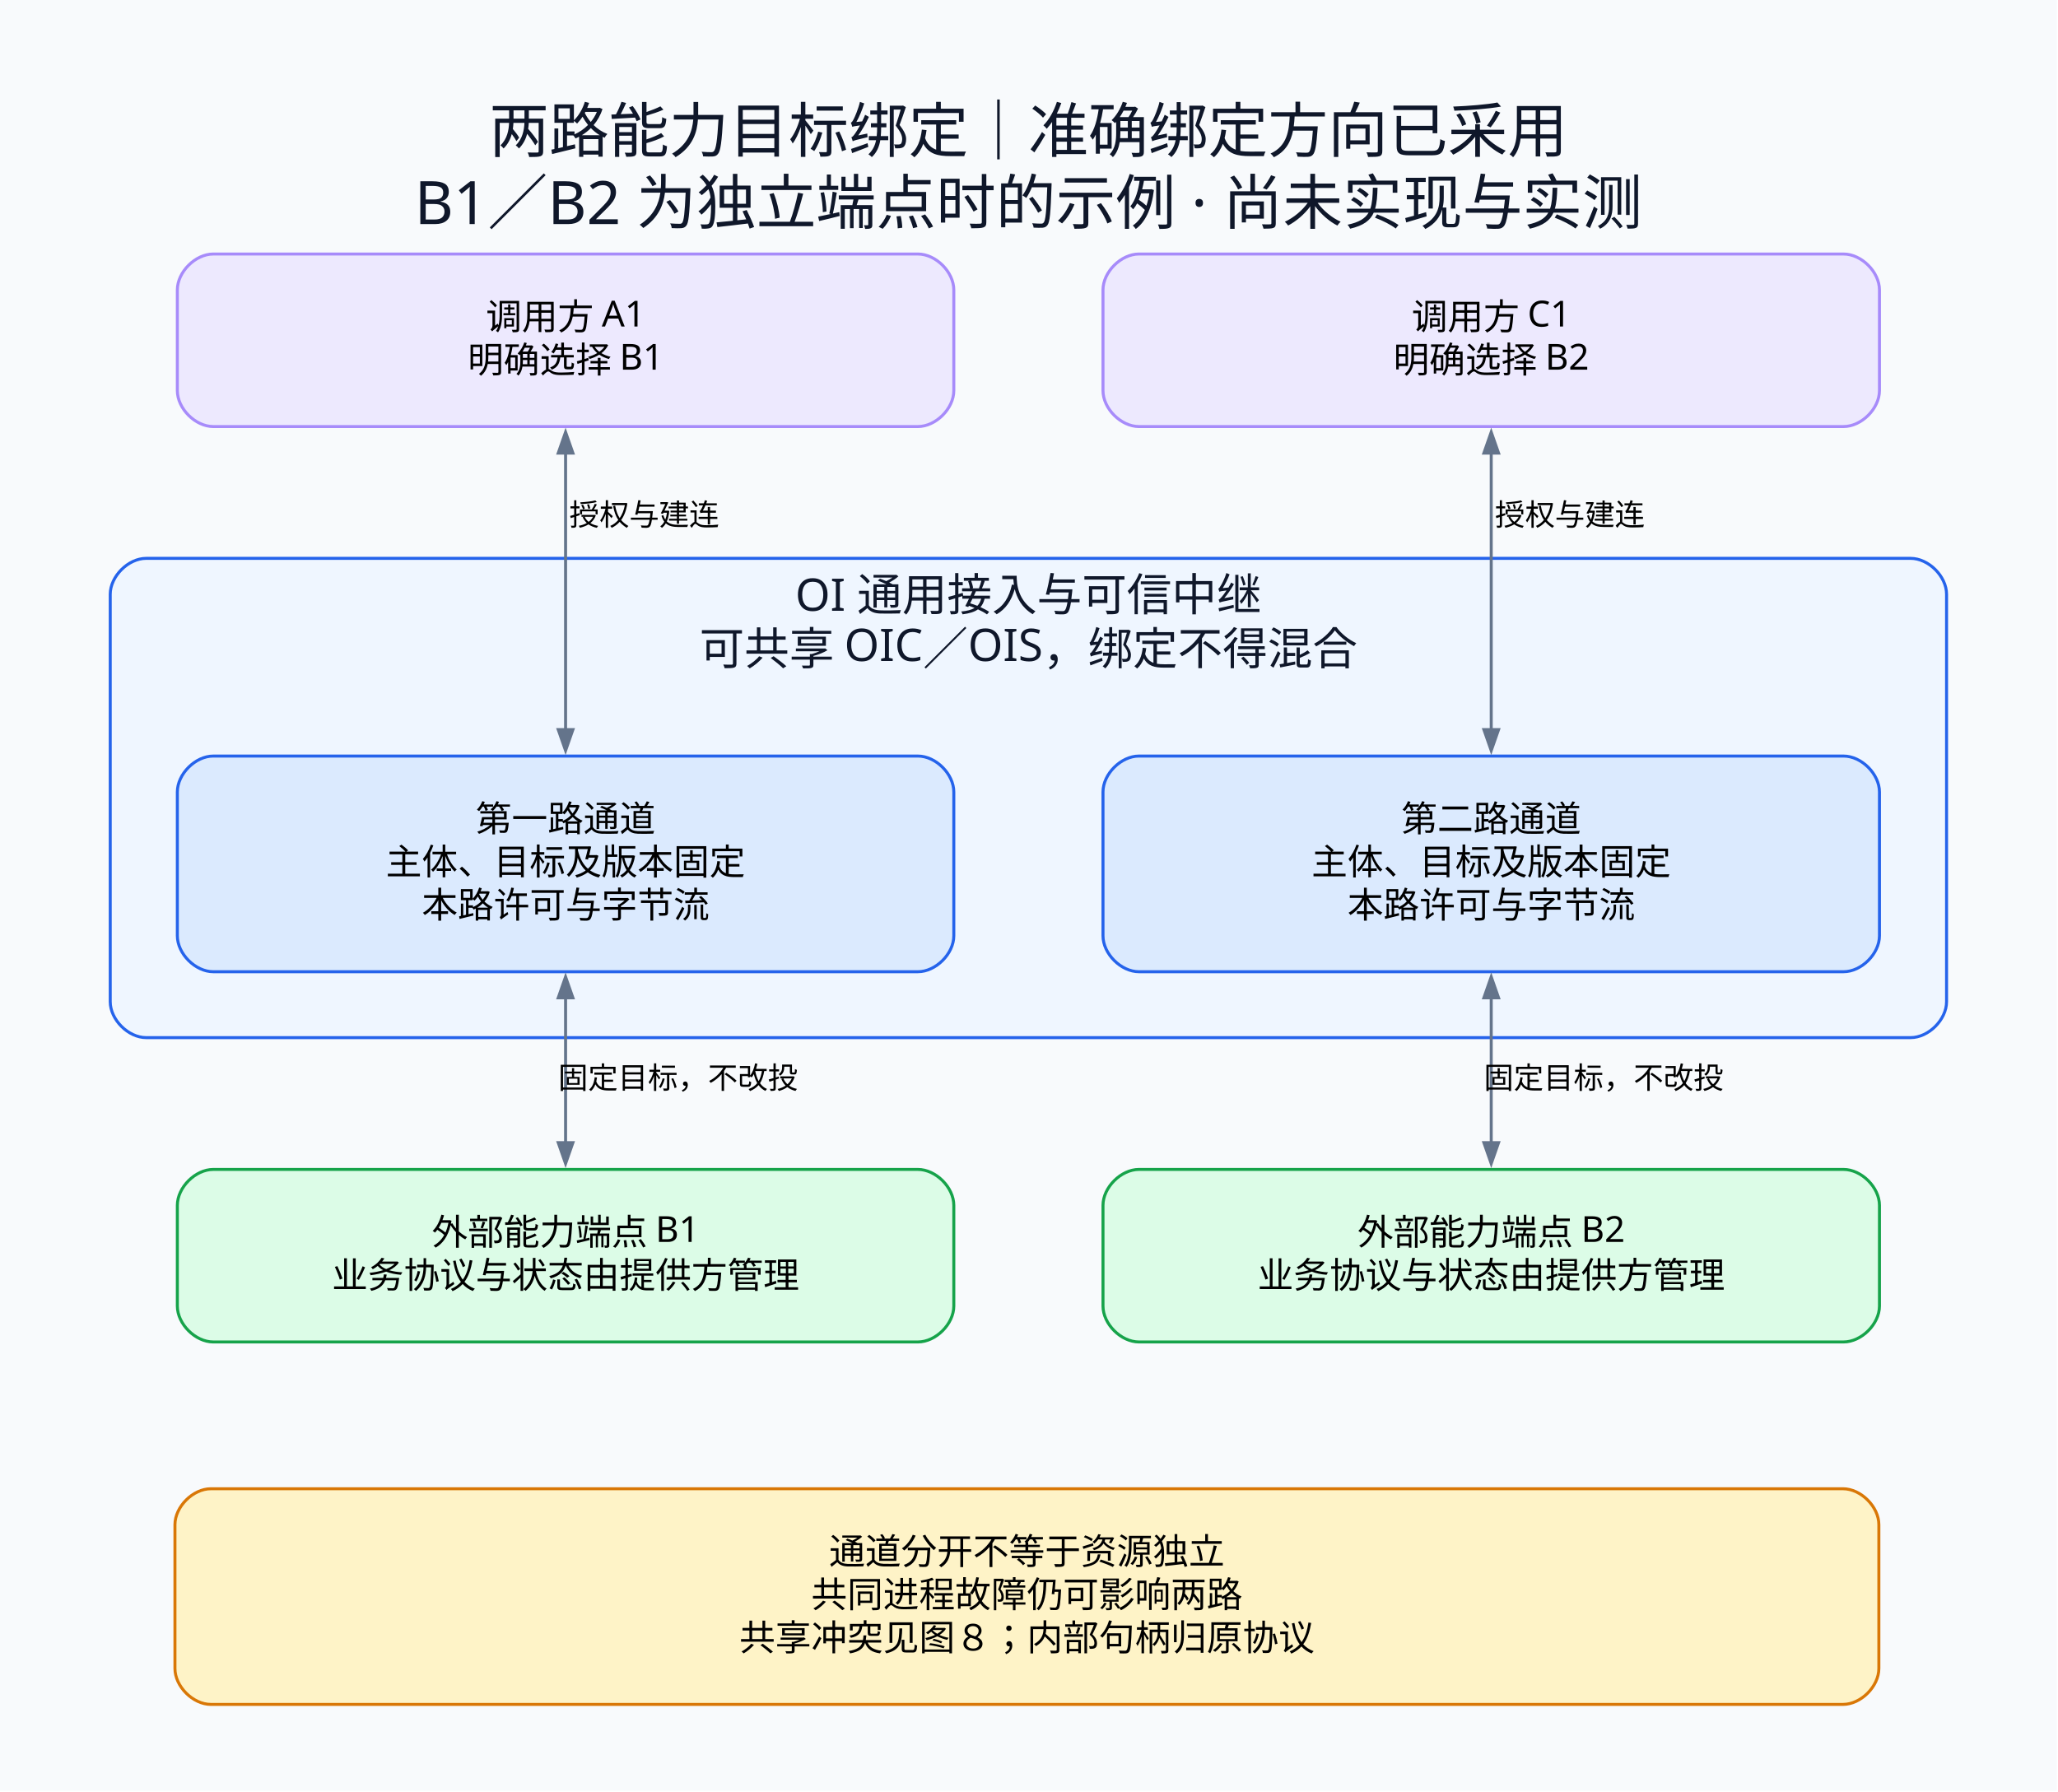
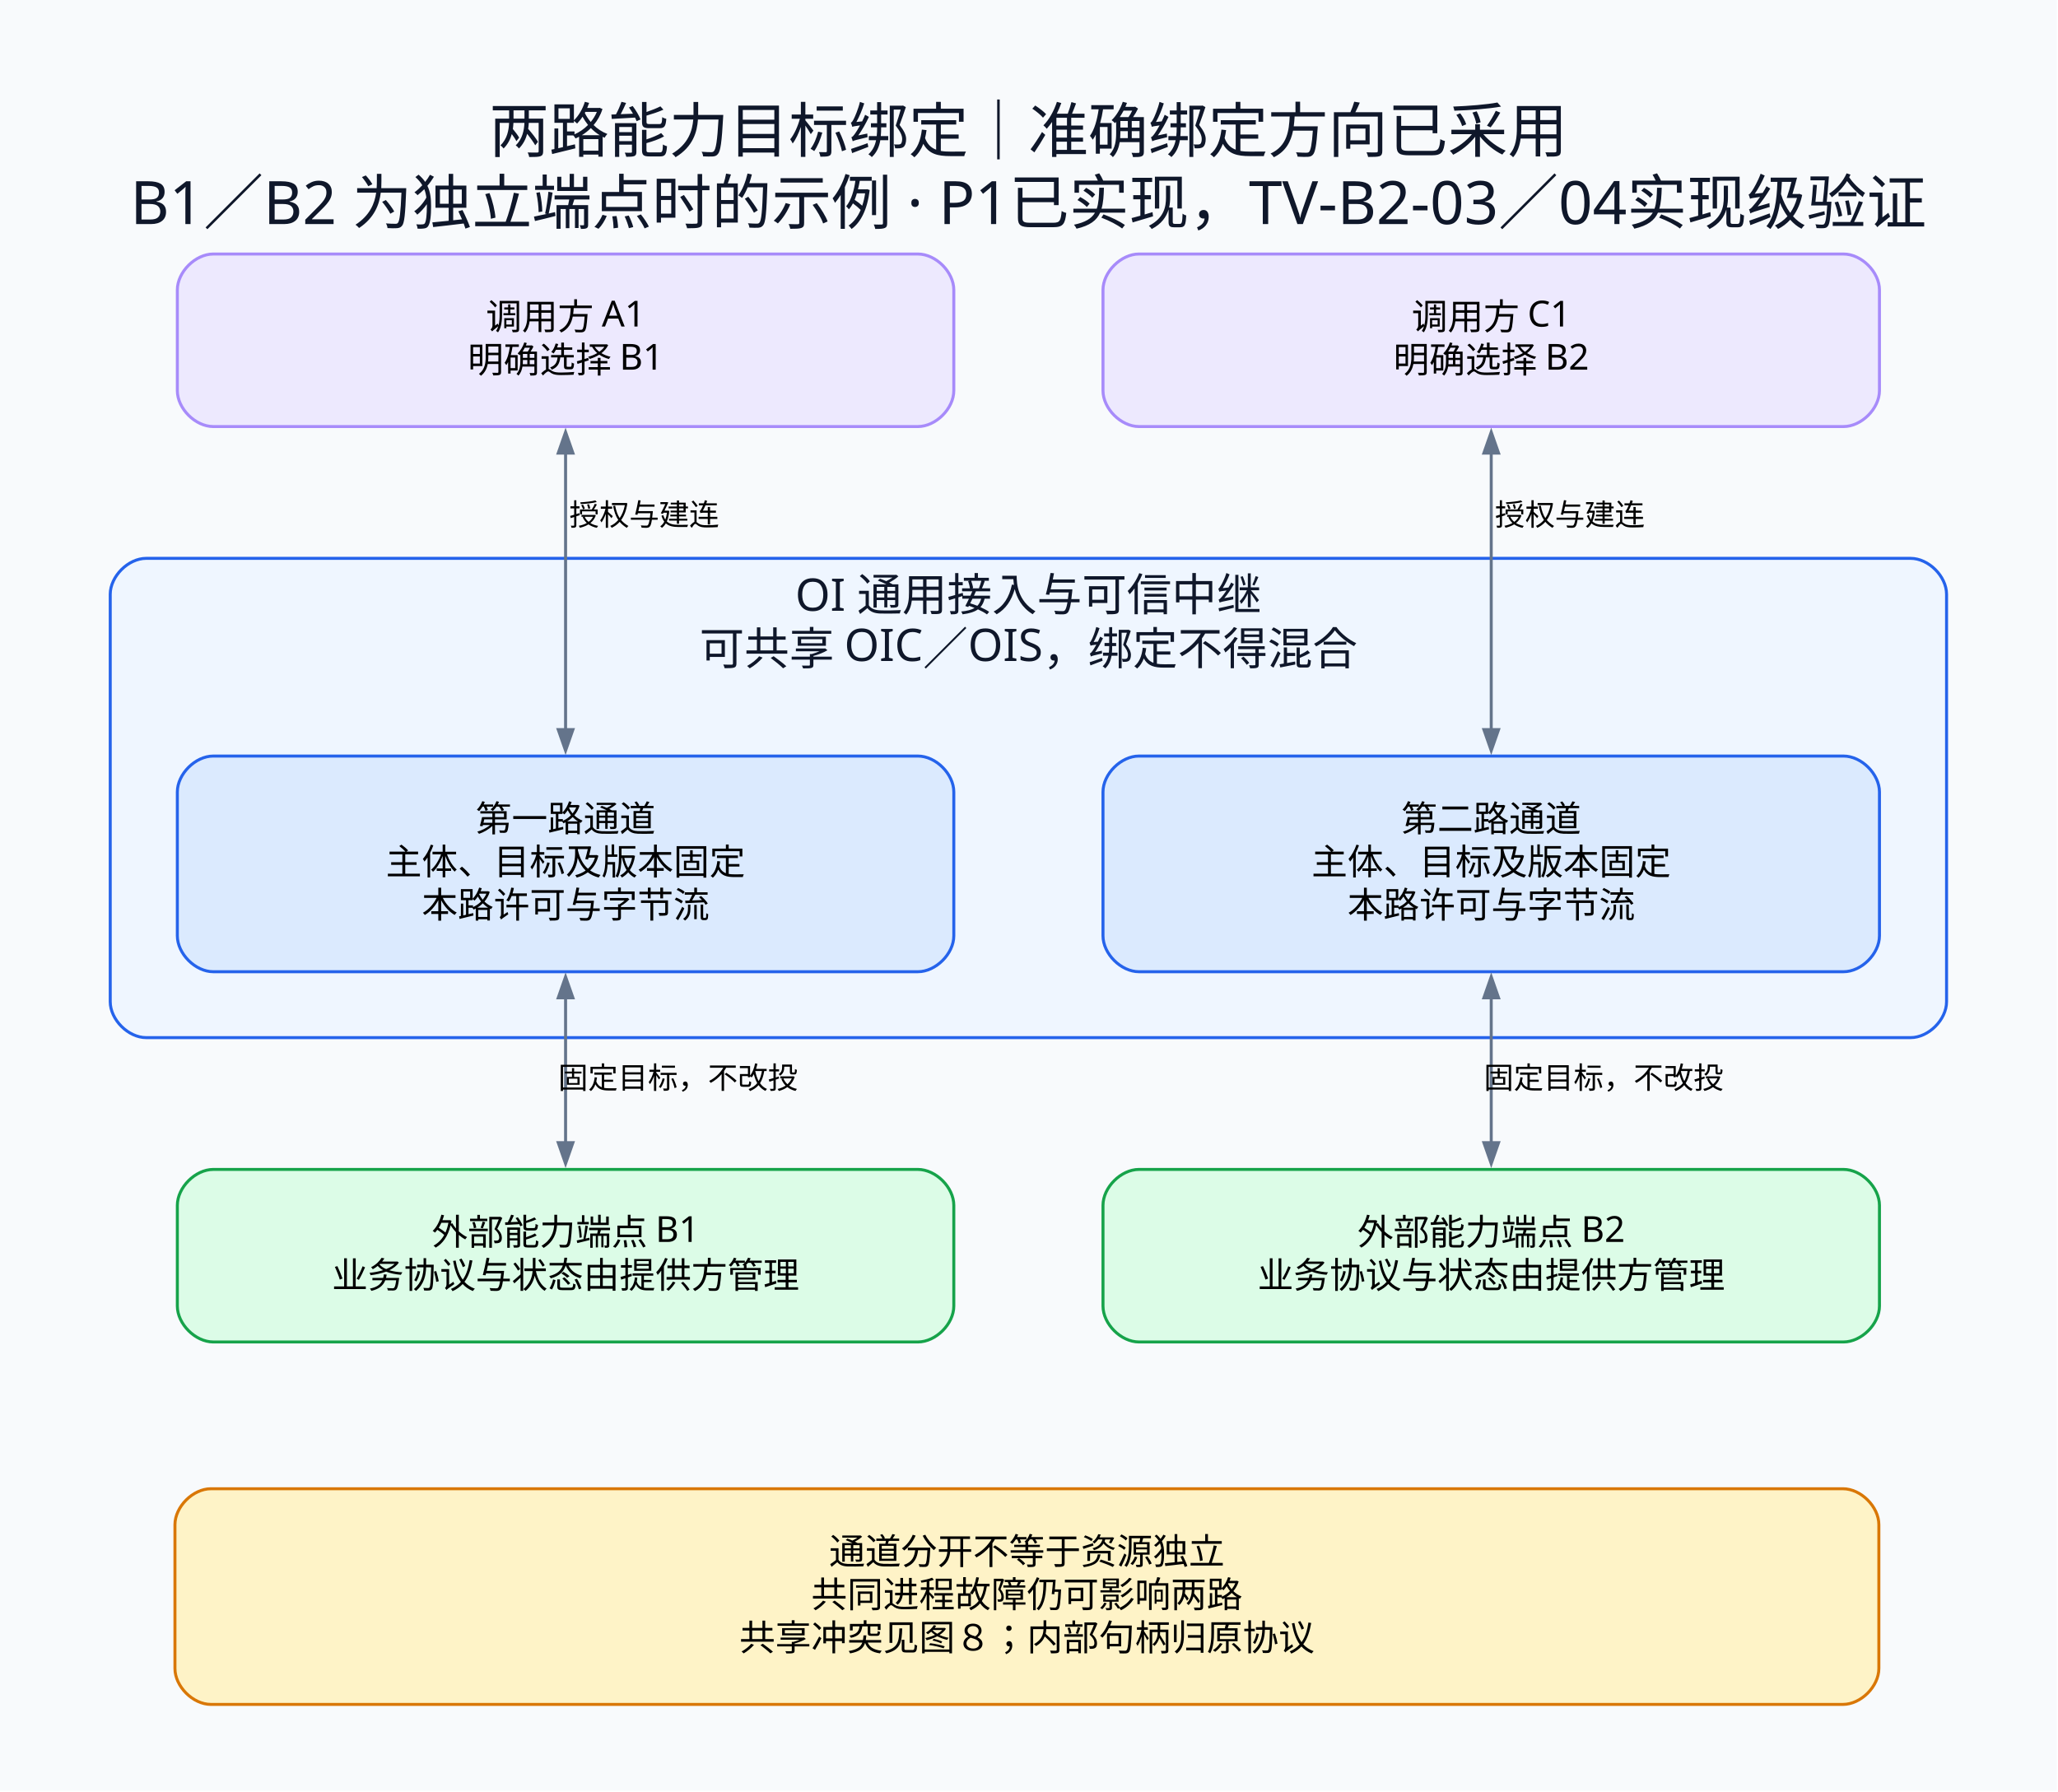
<svg xmlns="http://www.w3.org/2000/svg" width="687pt" height="598pt" viewBox="0.00 0.00 687.00 598.00">
  <g id="graph0" class="graph" transform="scale(1 1) rotate(0) translate(28.8 569)">
    <polygon fill="#f8fafc" stroke="none" points="-28.8,28.8 -28.8,-569 657.8,-569 657.8,28.8 -28.8,28.8" />
    <text xml:space="preserve" text-anchor="middle" x="314.5" y="-518.2" font-family="Noto Sans SC" font-size="20.00" fill="#0f172a">两路能力目标绑定｜准确绑定方向已采用</text>
-     <text xml:space="preserve" text-anchor="middle" x="314.5" y="-494.2" font-family="Noto Sans SC" font-size="20.00" fill="#0f172a">B1／B2 为独立端点时的示例 · 尚未实现与实测</text>
+     <text xml:space="preserve" text-anchor="middle" x="314.5" y="-494.2" font-family="Noto Sans SC" font-size="20.00" fill="#0f172a">B1／B2 为独立端点时的示例 · P1已实现，TV-B2-03／04实现级验证</text>
    <g id="clust1" class="cluster">
      <path fill="#eff6ff" stroke="#2563eb" d="M20,-222.6C20,-222.6 609,-222.6 609,-222.6 615,-222.6 621,-228.6 621,-234.6 621,-234.6 621,-370.6 621,-370.6 621,-376.6 615,-382.6 609,-382.6 609,-382.6 20,-382.6 20,-382.6 14,-382.6 8,-376.6 8,-370.6 8,-370.6 8,-234.6 8,-234.6 8,-228.6 14,-222.6 20,-222.6" />
      <text xml:space="preserve" text-anchor="middle" x="314.5" y="-365.1" font-family="Noto Sans SC" font-size="15.00" fill="#0f172a">OI 通用接入与可信中继</text>
      <text xml:space="preserve" text-anchor="middle" x="314.5" y="-347.1" font-family="Noto Sans SC" font-size="15.00" fill="#0f172a">可共享 OIC／OIS，绑定不得混合</text>
    </g>
    <g id="node1" class="node">
      <path fill="#ede9fe" stroke="#a78bfa" d="M277.6,-484.2C277.6,-484.2 42.4,-484.2 42.4,-484.2 36.4,-484.2 30.4,-478.2 30.4,-472.2 30.4,-472.2 30.4,-438.6 30.4,-438.6 30.4,-432.6 36.4,-426.6 42.4,-426.6 42.4,-426.6 277.6,-426.6 277.6,-426.6 283.6,-426.6 289.6,-432.6 289.6,-438.6 289.6,-438.6 289.6,-472.2 289.6,-472.2 289.6,-478.2 283.6,-484.2 277.6,-484.2" />
      <text xml:space="preserve" text-anchor="middle" x="160" y="-459" font-family="Noto Sans SC" font-size="12.00">调用方 A1</text>
      <text xml:space="preserve" text-anchor="middle" x="160" y="-444.6" font-family="Noto Sans SC" font-size="12.00">明确选择 B1</text>
    </g>
    <g id="node3" class="node">
      <path fill="#dbeafe" stroke="#2563eb" d="M277.6,-316.6C277.6,-316.6 42.4,-316.6 42.4,-316.6 36.4,-316.6 30.4,-310.6 30.4,-304.6 30.4,-304.6 30.4,-256.6 30.4,-256.6 30.4,-250.6 36.4,-244.6 42.4,-244.6 42.4,-244.6 277.6,-244.6 277.6,-244.6 283.6,-244.6 289.6,-250.6 289.6,-256.6 289.6,-256.6 289.6,-304.6 289.6,-304.6 289.6,-310.6 283.6,-316.6 277.6,-316.6" />
      <text xml:space="preserve" text-anchor="middle" x="160" y="-291.4" font-family="Noto Sans SC" font-size="12.00">第一路通道</text>
      <text xml:space="preserve" text-anchor="middle" x="160" y="-277" font-family="Noto Sans SC" font-size="12.00">主体、目标及版本固定</text>
      <text xml:space="preserve" text-anchor="middle" x="160" y="-262.6" font-family="Noto Sans SC" font-size="12.00">本路许可与字节流</text>
    </g>
    <g id="edge1" class="edge">
      <path fill="none" stroke="#64748b" d="M160,-417.81C160,-390.73 160,-353.73 160,-325.12" />
      <polygon fill="#64748b" stroke="#64748b" points="157.55,-417.74 160,-424.74 162.45,-417.74 157.55,-417.74" />
      <polygon fill="#64748b" stroke="#64748b" points="162.45,-325.43 160,-318.43 157.55,-325.43 162.45,-325.43" />
      <text xml:space="preserve" text-anchor="middle" x="186.25" y="-393.6" font-family="Noto Sans SC" font-size="10.00">　授权与建连　</text>
    </g>
    <g id="node2" class="node">
      <path fill="#ede9fe" stroke="#a78bfa" d="M586.6,-484.2C586.6,-484.2 351.4,-484.2 351.4,-484.2 345.4,-484.2 339.4,-478.2 339.4,-472.2 339.4,-472.2 339.4,-438.6 339.4,-438.6 339.4,-432.6 345.4,-426.6 351.4,-426.6 351.4,-426.6 586.6,-426.6 586.6,-426.6 592.6,-426.6 598.6,-432.6 598.6,-438.6 598.6,-438.6 598.6,-472.2 598.6,-472.2 598.6,-478.2 592.6,-484.2 586.6,-484.2" />
      <text xml:space="preserve" text-anchor="middle" x="469" y="-459" font-family="Noto Sans SC" font-size="12.00">调用方 C1</text>
      <text xml:space="preserve" text-anchor="middle" x="469" y="-444.6" font-family="Noto Sans SC" font-size="12.00">明确选择 B2</text>
    </g>
    <g id="node4" class="node">
      <path fill="#dbeafe" stroke="#2563eb" d="M586.6,-316.6C586.6,-316.6 351.4,-316.6 351.4,-316.6 345.4,-316.6 339.4,-310.6 339.4,-304.6 339.4,-304.6 339.4,-256.6 339.4,-256.6 339.4,-250.6 345.4,-244.6 351.4,-244.6 351.4,-244.6 586.6,-244.6 586.6,-244.6 592.6,-244.6 598.6,-250.6 598.6,-256.6 598.6,-256.6 598.6,-304.6 598.6,-304.6 598.6,-310.6 592.6,-316.6 586.6,-316.6" />
      <text xml:space="preserve" text-anchor="middle" x="469" y="-291.4" font-family="Noto Sans SC" font-size="12.00">第二路通道</text>
      <text xml:space="preserve" text-anchor="middle" x="469" y="-277" font-family="Noto Sans SC" font-size="12.00">主体、目标及版本固定</text>
      <text xml:space="preserve" text-anchor="middle" x="469" y="-262.6" font-family="Noto Sans SC" font-size="12.00">本路许可与字节流</text>
    </g>
    <g id="edge2" class="edge">
      <path fill="none" stroke="#64748b" d="M469,-417.81C469,-390.73 469,-353.73 469,-325.12" />
      <polygon fill="#64748b" stroke="#64748b" points="466.55,-417.74 469,-424.74 471.45,-417.74 466.55,-417.74" />
      <polygon fill="#64748b" stroke="#64748b" points="471.45,-325.43 469,-318.43 466.55,-325.43 471.45,-325.43" />
      <text xml:space="preserve" text-anchor="middle" x="495.25" y="-393.6" font-family="Noto Sans SC" font-size="10.00">　授权与建连　</text>
    </g>
    <g id="node5" class="node">
      <path fill="#dcfce7" stroke="#16a34a" d="M277.6,-178.6C277.6,-178.6 42.4,-178.6 42.4,-178.6 36.4,-178.6 30.4,-172.6 30.4,-166.6 30.4,-166.6 30.4,-133 30.4,-133 30.4,-127 36.4,-121 42.4,-121 42.4,-121 277.6,-121 277.6,-121 283.6,-121 289.6,-127 289.6,-133 289.6,-133 289.6,-166.6 289.6,-166.6 289.6,-172.6 283.6,-178.6 277.6,-178.6" />
      <text xml:space="preserve" text-anchor="middle" x="160" y="-153.4" font-family="Noto Sans SC" font-size="12.00">外部能力端点 B1</text>
      <text xml:space="preserve" text-anchor="middle" x="160" y="-139" font-family="Noto Sans SC" font-size="12.00">业务协议与状态由提供方管理</text>
    </g>
    <g id="edge3" class="edge">
      <path fill="none" stroke="#64748b" d="M160,-235.97C160,-220.1 160,-202.34 160,-187.16" />
      <polygon fill="#64748b" stroke="#64748b" points="157.55,-235.89 160,-242.89 162.45,-235.89 157.55,-235.89" />
      <polygon fill="#64748b" stroke="#64748b" points="162.45,-187.54 160,-180.54 157.55,-187.54 162.45,-187.54" />
      <text xml:space="preserve" text-anchor="middle" x="197.5" y="-205.6" font-family="Noto Sans SC" font-size="10.00">　固定目标，不改投　</text>
    </g>
    <g id="node6" class="node">
      <path fill="#dcfce7" stroke="#16a34a" d="M586.6,-178.6C586.6,-178.6 351.4,-178.6 351.4,-178.6 345.4,-178.6 339.4,-172.6 339.4,-166.6 339.4,-166.6 339.4,-133 339.4,-133 339.4,-127 345.4,-121 351.4,-121 351.4,-121 586.6,-121 586.6,-121 592.6,-121 598.6,-127 598.6,-133 598.6,-133 598.6,-166.6 598.6,-166.6 598.6,-172.6 592.6,-178.6 586.6,-178.6" />
      <text xml:space="preserve" text-anchor="middle" x="469" y="-153.4" font-family="Noto Sans SC" font-size="12.00">外部能力端点 B2</text>
      <text xml:space="preserve" text-anchor="middle" x="469" y="-139" font-family="Noto Sans SC" font-size="12.00">业务协议与状态由提供方管理</text>
    </g>
    <g id="edge4" class="edge">
      <path fill="none" stroke="#64748b" d="M469,-235.97C469,-220.1 469,-202.34 469,-187.16" />
      <polygon fill="#64748b" stroke="#64748b" points="466.55,-235.89 469,-242.89 471.45,-235.89 466.55,-235.89" />
      <polygon fill="#64748b" stroke="#64748b" points="471.45,-187.54 469,-180.54 466.55,-187.54 471.45,-187.54" />
      <text xml:space="preserve" text-anchor="middle" x="506.5" y="-205.6" font-family="Noto Sans SC" font-size="10.00">　固定目标，不改投　</text>
    </g>
    <g id="node7" class="node">
      <path fill="#fef3c7" stroke="#d97706" d="M586.4,-72C586.4,-72 41.6,-72 41.6,-72 35.6,-72 29.6,-66 29.6,-60 29.6,-60 29.6,-12 29.6,-12 29.6,-6 35.6,0 41.6,0 41.6,0 586.4,0 586.4,0 592.4,0 598.4,-6 598.4,-12 598.4,-12 598.4,-60 598.4,-60 598.4,-66 592.4,-72 586.4,-72" />
      <text xml:space="preserve" text-anchor="middle" x="314" y="-46.8" font-family="Noto Sans SC" font-size="12.00">通道分开不等于资源独立</text>
      <text xml:space="preserve" text-anchor="middle" x="314" y="-32.4" font-family="Noto Sans SC" font-size="12.00">共同进程故障仍可影响两路</text>
      <text xml:space="preserve" text-anchor="middle" x="314" y="-18" font-family="Noto Sans SC" font-size="12.00">共享冲突见图８；内部句柄归原协议</text>
    </g>
  </g>
</svg>
